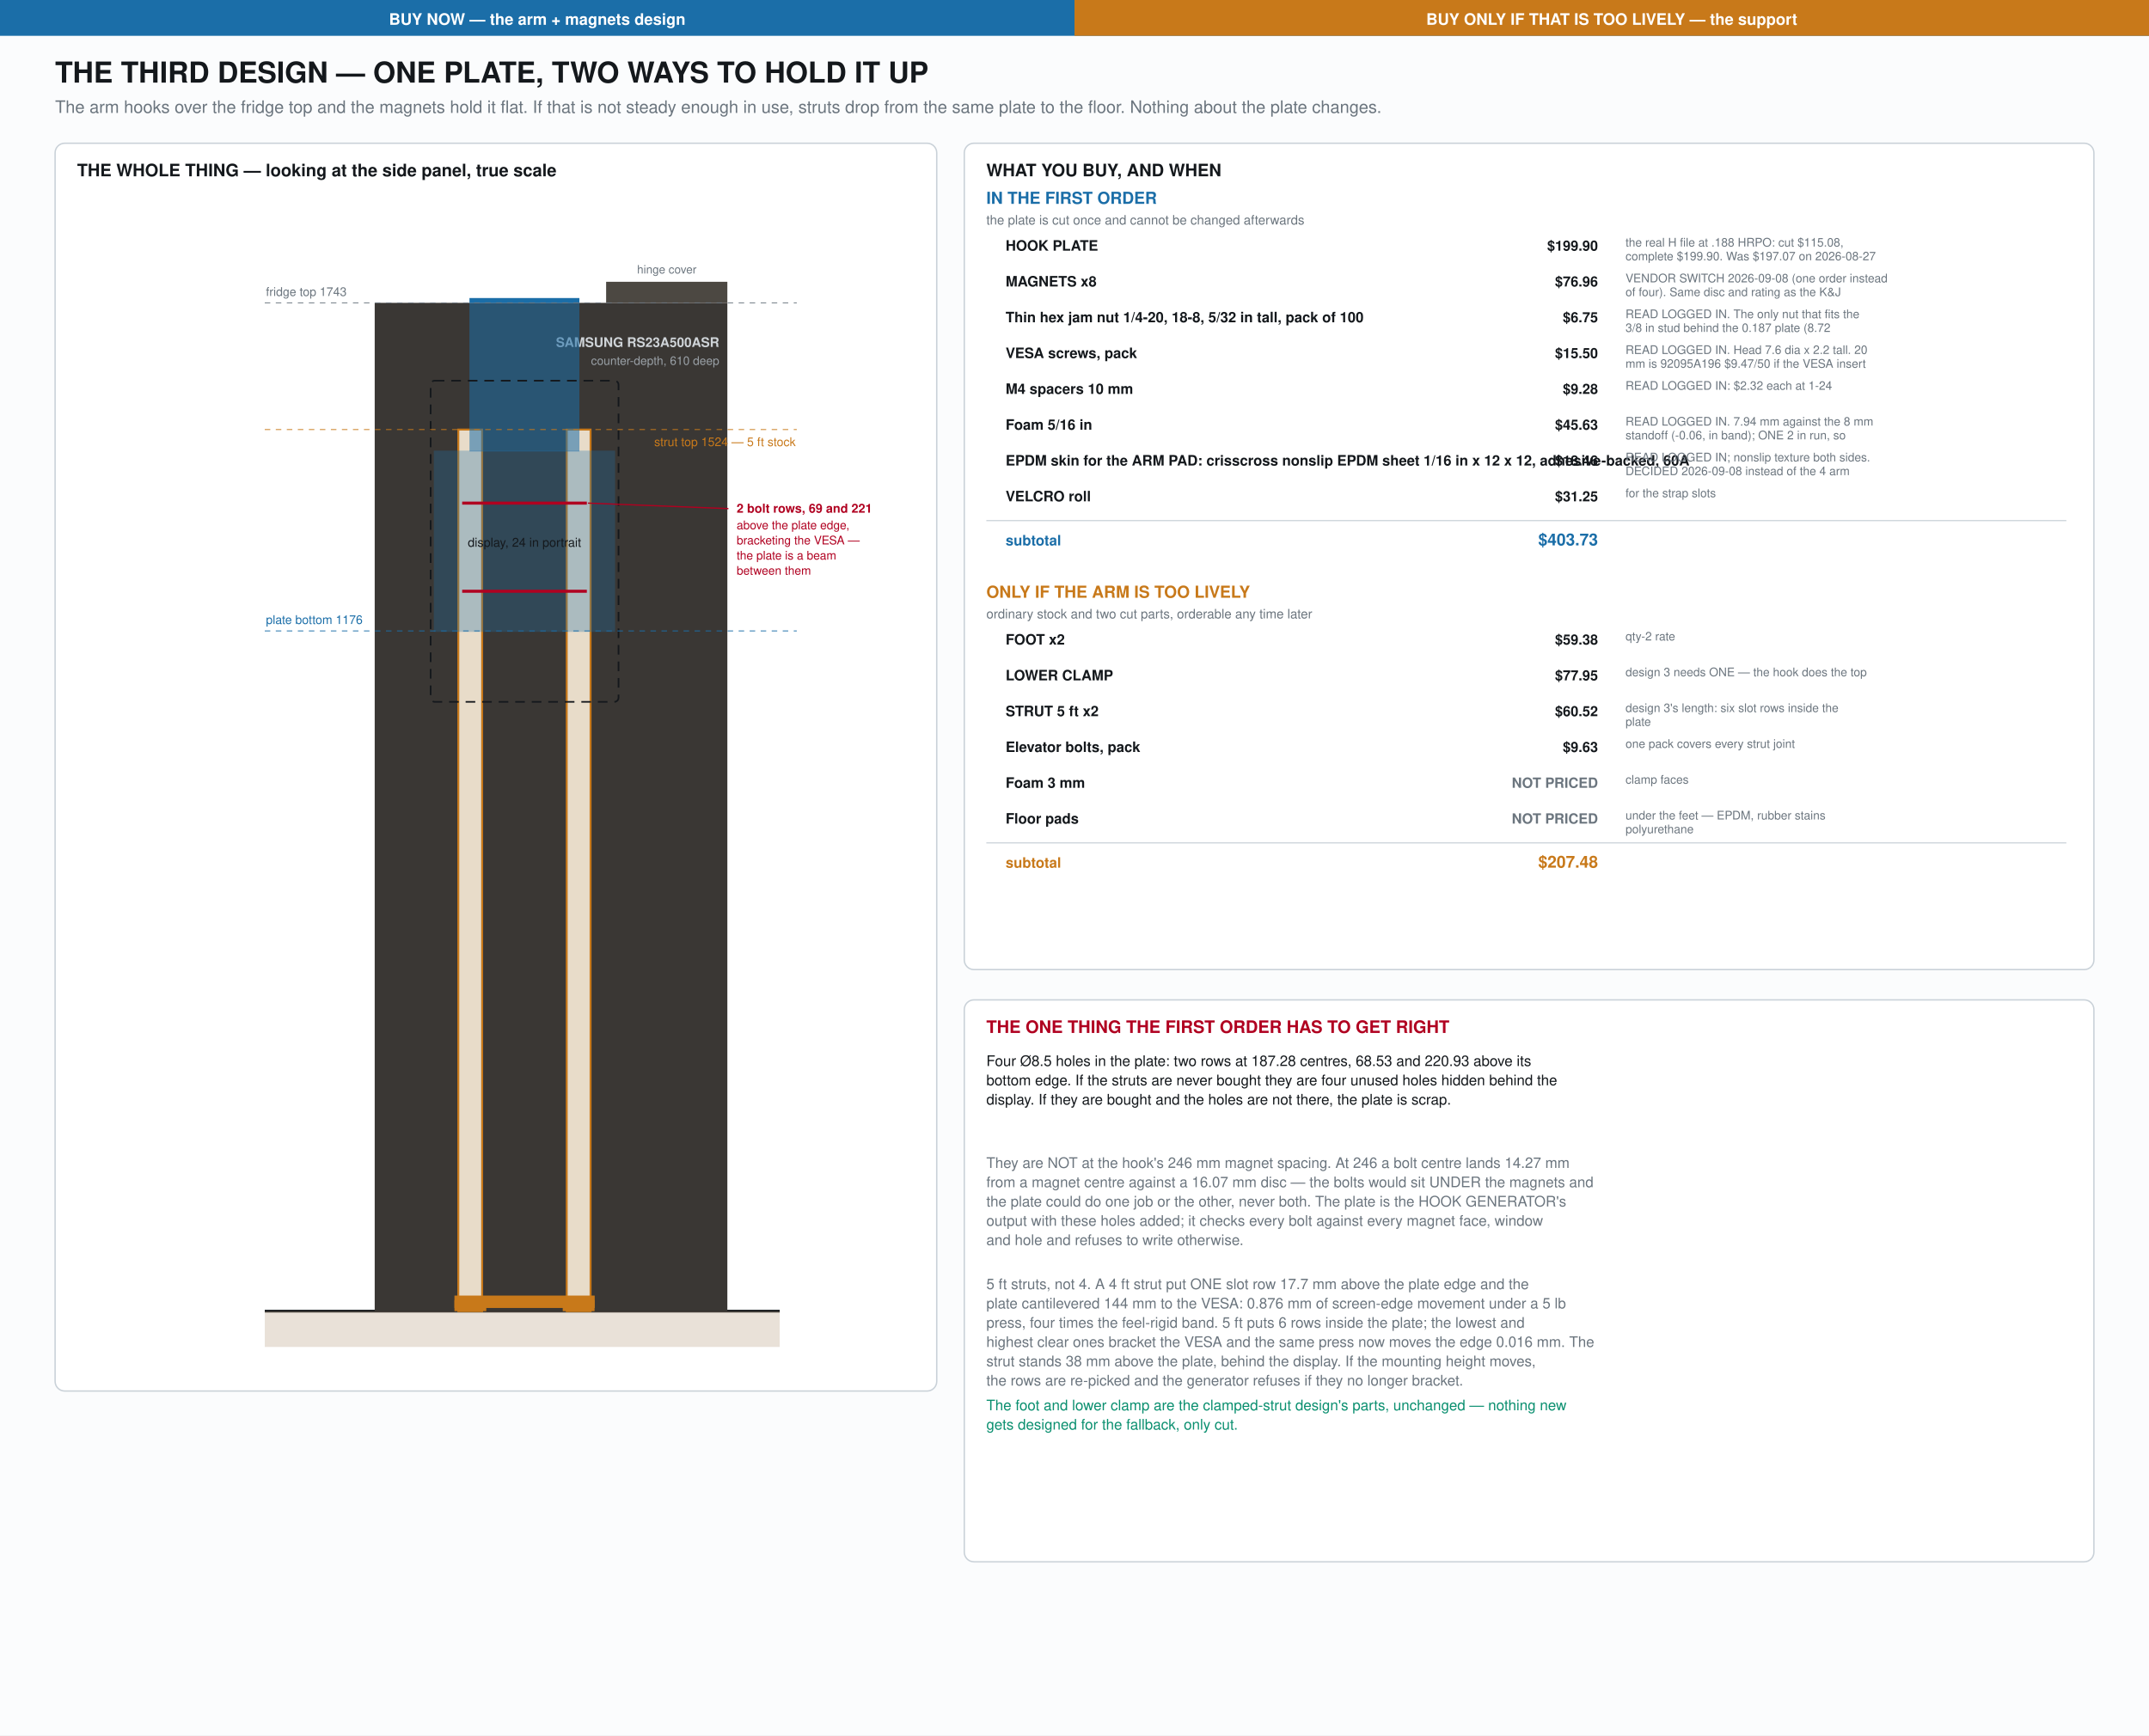
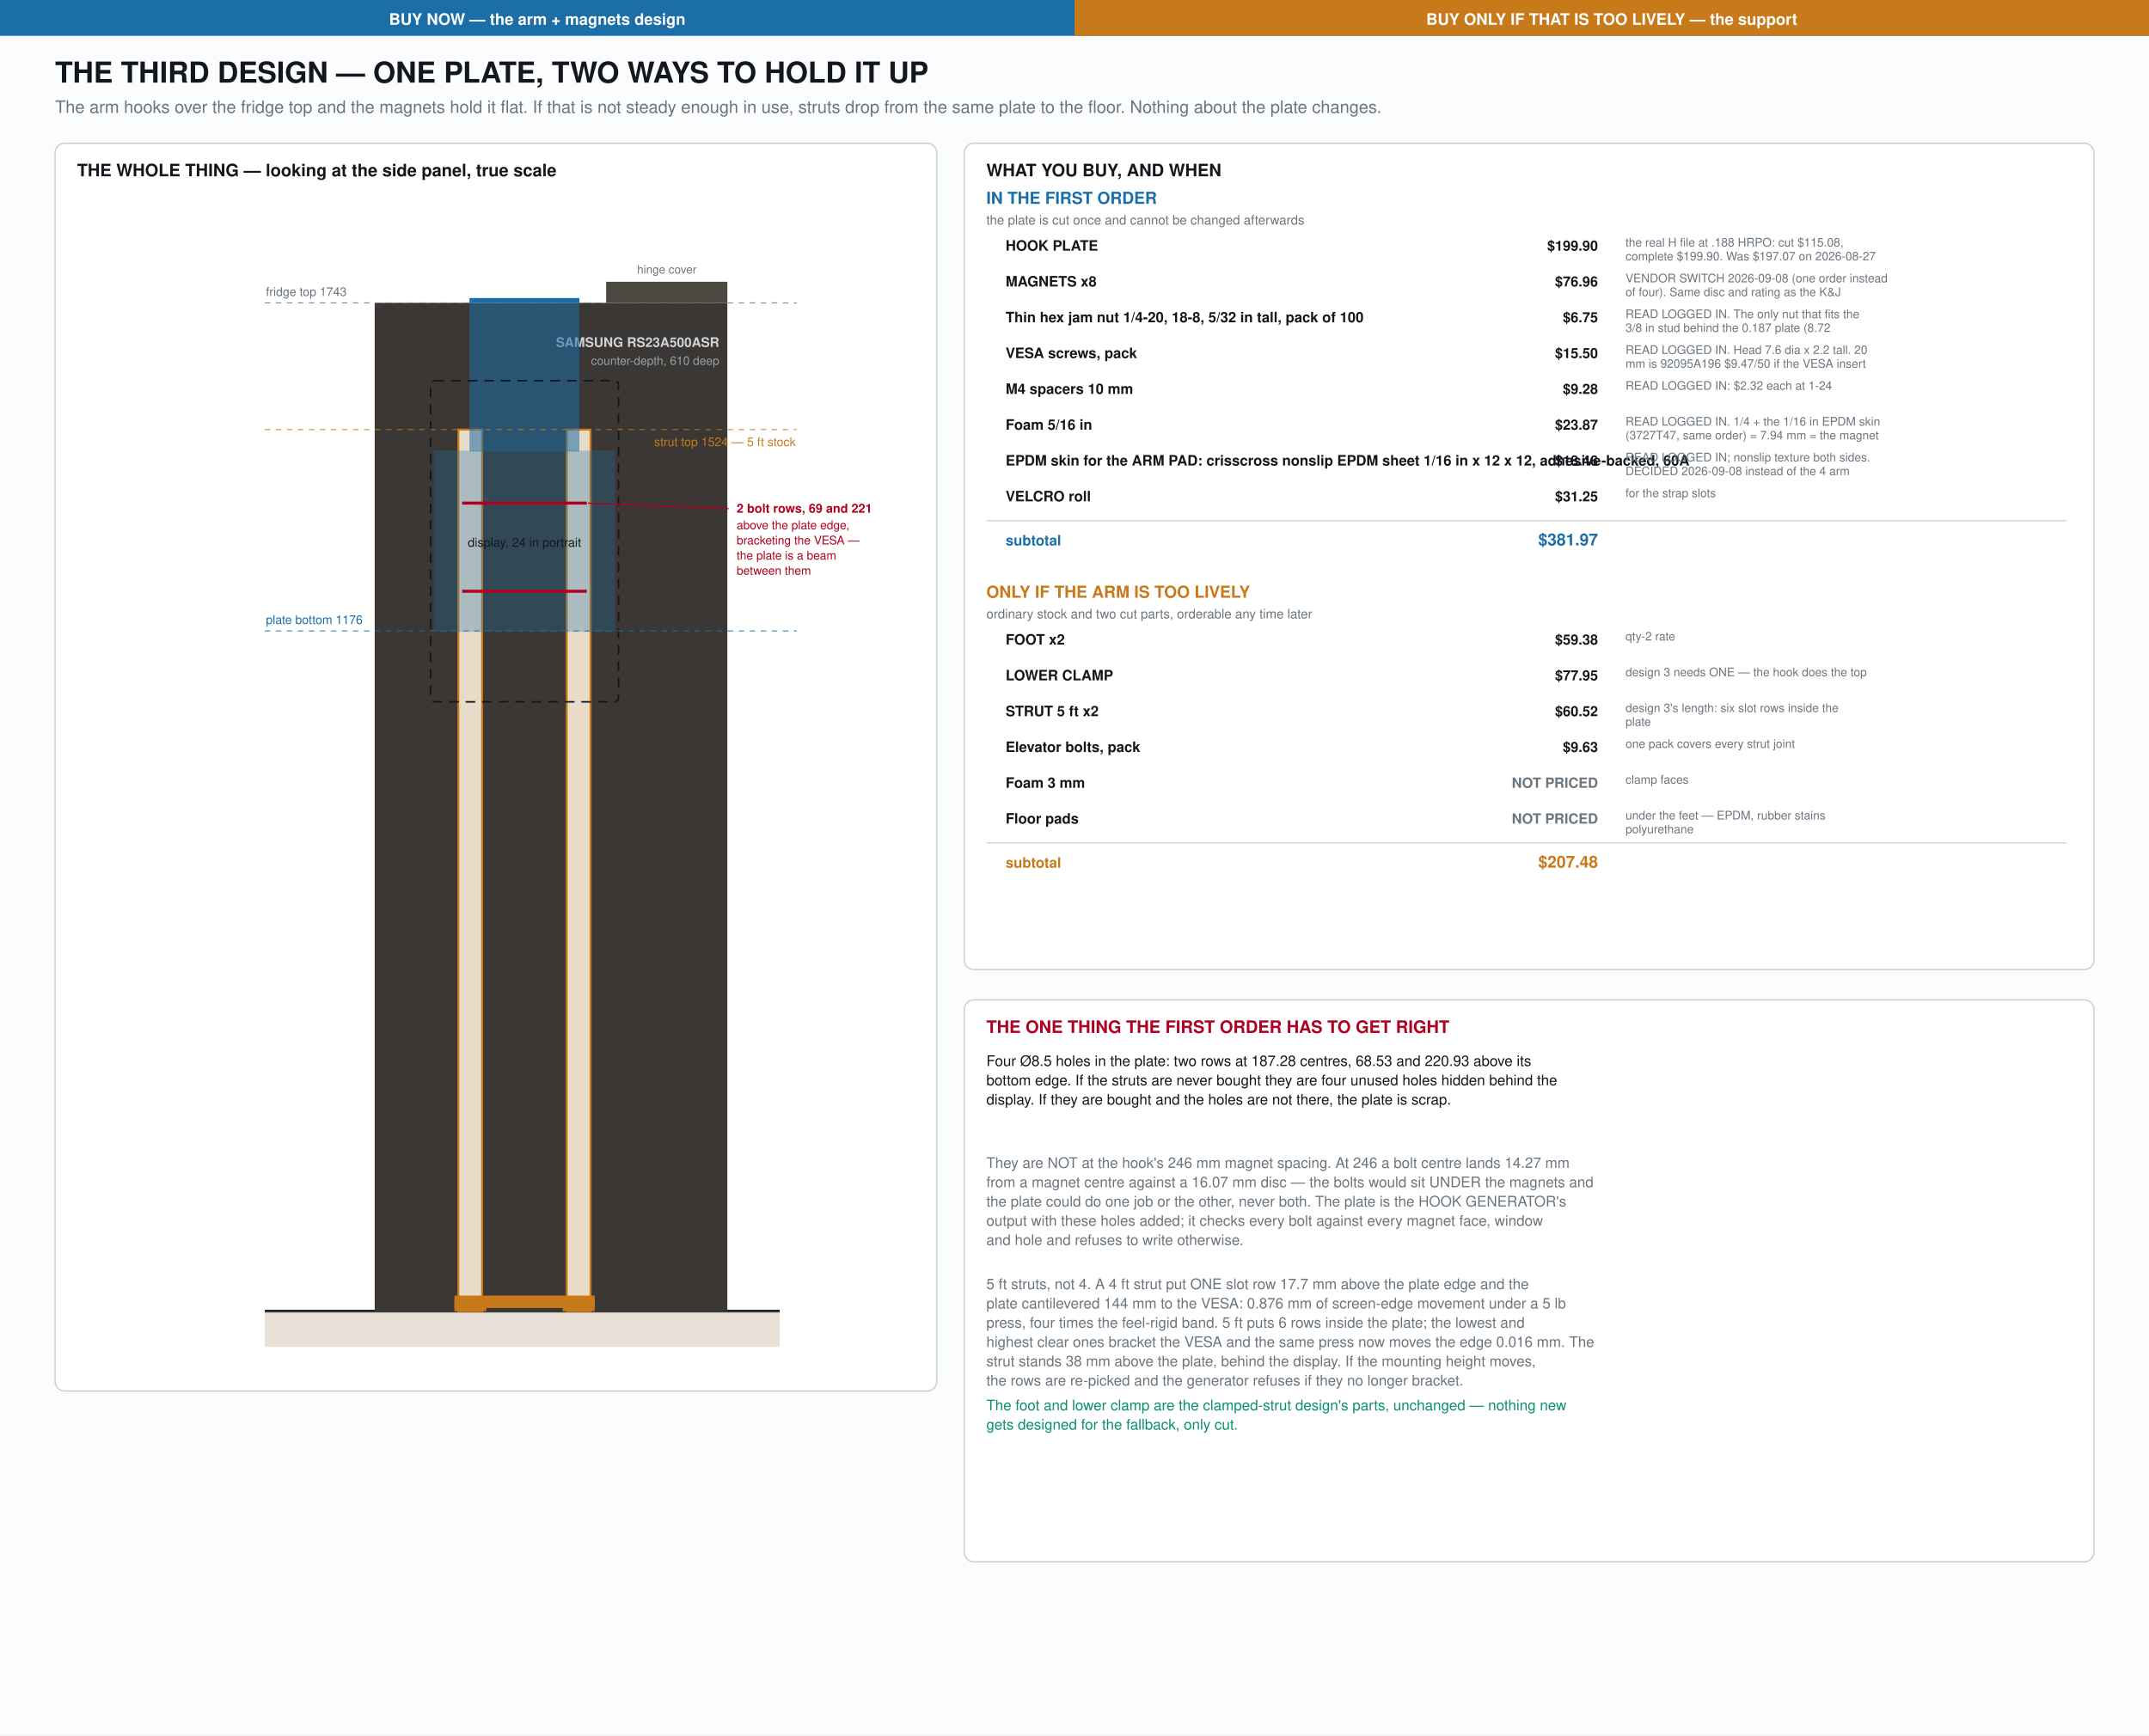
<svg xmlns="http://www.w3.org/2000/svg" width="1560" height="1260" viewBox="0 0 1560 1260">
  <rect width="1560" height="1260" fill="#fbfcfd" />
  <rect width="1560" height="26" fill="#1b6ea8" />
  <rect x="780" width="780" height="26" fill="#c8791a" />
  <text x="390.00" y="18.00" font-family="Helvetica,Arial,sans-serif" font-size="11.5" text-anchor="middle" fill="#fff" font-weight="bold">BUY NOW — the arm + magnets design</text>
  <text x="1170.00" y="18.00" font-family="Helvetica,Arial,sans-serif" font-size="11.5" text-anchor="middle" fill="#fff" font-weight="bold">BUY ONLY IF THAT IS TOO LIVELY — the support</text>
  <text x="40.00" y="60.00" font-family="Helvetica,Arial,sans-serif" font-size="21" text-anchor="start" fill="#14181c" font-weight="bold">THE THIRD DESIGN — ONE PLATE, TWO WAYS TO HOLD IT UP</text>
  <text x="40.00" y="82.00" font-family="Helvetica,Arial,sans-serif" font-size="12.5" text-anchor="start" fill="#6b757e" font-weight="normal">The arm hooks over the fridge top and the magnets hold it flat. If that is not steady enough in use, struts drop from the same plate to the floor. Nothing about the plate changes.</text>
  <rect x="40.0" y="104.0" width="640.0" height="906.0" rx="7" fill="#fff" stroke="#c9d1d8" stroke-width="1" />
  <text x="56.00" y="128.00" font-family="Helvetica,Arial,sans-serif" font-size="12.5" text-anchor="start" fill="#14181c" font-weight="bold">THE WHOLE THING — looking at the side panel, true scale</text>
  <line x1="192.2" y1="952.0" x2="566.0" y2="952.0" stroke="#14181c" stroke-width="2" />
  <rect x="192.2" y="952.0" width="373.8" height="26" fill="#b9a184" opacity="0.32" />
  <rect x="272.0" y="219.9" width="256.0" height="732.1" fill="#3a3734" />
  <rect x="440.0" y="204.6" width="88.0" height="15.3" fill="#4c4842" />
  <text x="522.15" y="251.91" font-family="Helvetica,Arial,sans-serif" font-size="9.6" text-anchor="end" fill="#cfd4d8" font-weight="bold">SAMSUNG RS23A500ASR</text>
  <text x="522.15" y="264.91" font-family="Helvetica,Arial,sans-serif" font-size="8.6" text-anchor="end" fill="#9aa1a7" font-weight="normal">counter-depth, 610 deep</text>
  <text x="484.03" y="198.58" font-family="Helvetica,Arial,sans-serif" font-size="8.4" text-anchor="middle" fill="#6b757e" font-weight="normal">hinge cover</text>
  <rect x="332.7" y="311.9" width="17.3" height="640.1" fill="#e8dcc9" stroke="#c8791a" stroke-width="1.4" />
  <rect x="329.9" y="944.0" width="23.1" height="8" fill="#c8791a" />
  <rect x="411.4" y="311.9" width="17.3" height="640.1" fill="#e8dcc9" stroke="#c8791a" stroke-width="1.4" />
  <rect x="408.5" y="944.0" width="23.1" height="8" fill="#c8791a" />
  <rect x="329.9" y="940.7" width="101.8" height="9" fill="#c8791a" />
  <rect x="340.8" y="216.4" width="79.8" height="3.5" fill="#1b6ea8" />
  <rect x="340.8" y="219.9" width="79.8" height="107.9" fill="#1b6ea8" opacity="0.55" />
  <rect x="315.6" y="327.9" width="130.2" height="130.2" fill="#1b6ea8" opacity="0.30" stroke="#1b6ea8" stroke-width="1.4" />
  <rect x="312.6" y="276.4" width="136.4" height="233.2" rx="3" fill="none" stroke="#14181c" stroke-width="1.2" stroke-dasharray="7 5" />
  <text x="380.74" y="396.98" font-family="Helvetica,Arial,sans-serif" font-size="9.0" text-anchor="middle" fill="#14181c" font-weight="normal">display, 24 in portrait</text>
  <line x1="192.2" y1="219.9" x2="578.4" y2="219.9" stroke="#6b757e" stroke-width="0.6" stroke-dasharray="4 4" />
  <text x="193.04" y="214.91" font-family="Helvetica,Arial,sans-serif" font-size="8.8" text-anchor="start" fill="#6b757e" font-weight="normal">fridge top 1743</text>
  <line x1="192.2" y1="458.1" x2="578.4" y2="458.1" stroke="#1b6ea8" stroke-width="0.6" stroke-dasharray="4 4" />
  <text x="193.04" y="453.05" font-family="Helvetica,Arial,sans-serif" font-size="8.8" text-anchor="start" fill="#1b6ea8" font-weight="normal">plate bottom 1176</text>
  <line x1="192.2" y1="311.9" x2="578.4" y2="311.9" stroke="#c8791a" stroke-width="0.6" stroke-dasharray="4 4" />
  <text x="577.59" y="323.92" font-family="Helvetica,Arial,sans-serif" font-size="8.8" text-anchor="end" fill="#c8791a" font-weight="normal">strut top 1524 — 5 ft stock</text>
  <line x1="335.5" y1="429.3" x2="426.0" y2="429.3" stroke="#b00020" stroke-width="2.2" />
  <line x1="335.5" y1="365.3" x2="426.0" y2="365.3" stroke="#b00020" stroke-width="2.2" />
  <path d="M426.8 365.3 L528.8 369.3" fill="none" stroke="#b00020" stroke-width="0.9" />
  <text x="534.75" y="372.26" font-family="Helvetica,Arial,sans-serif" font-size="9.0" text-anchor="start" fill="#b00020" font-weight="bold">2 bolt rows, 69 and 221</text>
  <text x="534.75" y="384.26" font-family="Helvetica,Arial,sans-serif" font-size="8.6" text-anchor="start" fill="#b00020" font-weight="normal">above the plate edge,</text>
  <text x="534.75" y="395.26" font-family="Helvetica,Arial,sans-serif" font-size="8.6" text-anchor="start" fill="#b00020" font-weight="normal">bracketing the VESA —</text>
  <text x="534.75" y="406.26" font-family="Helvetica,Arial,sans-serif" font-size="8.6" text-anchor="start" fill="#b00020" font-weight="normal">the plate is a beam</text>
  <text x="534.75" y="417.26" font-family="Helvetica,Arial,sans-serif" font-size="8.6" text-anchor="start" fill="#b00020" font-weight="normal">between them</text>
  <rect x="700.0" y="104.0" width="820.0" height="600.0" rx="7" fill="#fff" stroke="#c9d1d8" stroke-width="1" />
  <text x="716.00" y="128.00" font-family="Helvetica,Arial,sans-serif" font-size="12.5" text-anchor="start" fill="#14181c" font-weight="bold">WHAT YOU BUY, AND WHEN</text>
  <text x="716.00" y="148.00" font-family="Helvetica,Arial,sans-serif" font-size="12.0" text-anchor="start" fill="#1b6ea8" font-weight="bold">IN THE FIRST ORDER</text>
  <text x="716.00" y="163.00" font-family="Helvetica,Arial,sans-serif" font-size="9.4" text-anchor="start" fill="#6b757e" font-weight="normal">the plate is cut once and cannot be changed afterwards</text>
  <text x="730.00" y="182.00" font-family="Helvetica,Arial,sans-serif" font-size="10.4" text-anchor="start" fill="#14181c" font-weight="bold">HOOK PLATE</text>
  <text x="1160.00" y="182.00" font-family="Helvetica,Arial,sans-serif" font-size="10.2" text-anchor="end" fill="#14181c" font-weight="bold">$199.90</text>
  <text x="1180.00" y="179.00" font-family="Helvetica,Arial,sans-serif" font-size="8.6" text-anchor="start" fill="#6b757e" font-weight="normal">the real H file at .188 HRPO: cut $115.08,</text>
  <text x="1180.00" y="189.00" font-family="Helvetica,Arial,sans-serif" font-size="8.6" text-anchor="start" fill="#6b757e" font-weight="normal">complete $199.90. Was $197.07 on 2026-08-27</text>
  <text x="730.00" y="208.00" font-family="Helvetica,Arial,sans-serif" font-size="10.4" text-anchor="start" fill="#14181c" font-weight="bold">MAGNETS x8</text>
  <text x="1160.00" y="208.00" font-family="Helvetica,Arial,sans-serif" font-size="10.2" text-anchor="end" fill="#14181c" font-weight="bold">$76.96</text>
  <text x="1180.00" y="205.00" font-family="Helvetica,Arial,sans-serif" font-size="8.6" text-anchor="start" fill="#6b757e" font-weight="normal">VENDOR SWITCH 2026-09-08 (one order instead</text>
  <text x="1180.00" y="215.00" font-family="Helvetica,Arial,sans-serif" font-size="8.6" text-anchor="start" fill="#6b757e" font-weight="normal">of four). Same disc and rating as the K&amp;J</text>
  <text x="730.00" y="234.00" font-family="Helvetica,Arial,sans-serif" font-size="10.4" text-anchor="start" fill="#14181c" font-weight="bold">Thin hex jam nut 1/4-20, 18-8, 5/32 in tall, pack of 100</text>
  <text x="1160.00" y="234.00" font-family="Helvetica,Arial,sans-serif" font-size="10.2" text-anchor="end" fill="#14181c" font-weight="bold">$6.75</text>
  <text x="1180.00" y="231.00" font-family="Helvetica,Arial,sans-serif" font-size="8.6" text-anchor="start" fill="#6b757e" font-weight="normal">READ LOGGED IN. The only nut that fits the</text>
  <text x="1180.00" y="241.00" font-family="Helvetica,Arial,sans-serif" font-size="8.6" text-anchor="start" fill="#6b757e" font-weight="normal">3/8 in stud behind the 0.187 plate (8.72</text>
  <text x="730.00" y="260.00" font-family="Helvetica,Arial,sans-serif" font-size="10.4" text-anchor="start" fill="#14181c" font-weight="bold">VESA screws, pack</text>
  <text x="1160.00" y="260.00" font-family="Helvetica,Arial,sans-serif" font-size="10.2" text-anchor="end" fill="#14181c" font-weight="bold">$15.50</text>
  <text x="1180.00" y="257.00" font-family="Helvetica,Arial,sans-serif" font-size="8.6" text-anchor="start" fill="#6b757e" font-weight="normal">READ LOGGED IN. Head 7.6 dia x 2.2 tall. 20</text>
  <text x="1180.00" y="267.00" font-family="Helvetica,Arial,sans-serif" font-size="8.6" text-anchor="start" fill="#6b757e" font-weight="normal">mm is 92095A196 $9.47/50 if the VESA insert</text>
  <text x="730.00" y="286.00" font-family="Helvetica,Arial,sans-serif" font-size="10.4" text-anchor="start" fill="#14181c" font-weight="bold">M4 spacers 10 mm</text>
  <text x="1160.00" y="286.00" font-family="Helvetica,Arial,sans-serif" font-size="10.2" text-anchor="end" fill="#14181c" font-weight="bold">$9.28</text>
  <text x="1180.00" y="283.00" font-family="Helvetica,Arial,sans-serif" font-size="8.6" text-anchor="start" fill="#6b757e" font-weight="normal">READ LOGGED IN: $2.32 each at 1-24</text>
  <text x="730.00" y="312.00" font-family="Helvetica,Arial,sans-serif" font-size="10.4" text-anchor="start" fill="#14181c" font-weight="bold">Foam 5/16 in</text>
-   <text x="1160.00" y="312.00" font-family="Helvetica,Arial,sans-serif" font-size="10.2" text-anchor="end" fill="#14181c" font-weight="bold">$45.63</text>
-   <text x="1180.00" y="309.00" font-family="Helvetica,Arial,sans-serif" font-size="8.6" text-anchor="start" fill="#6b757e" font-weight="normal">READ LOGGED IN. 7.94 mm against the 8 mm</text>
-   <text x="1180.00" y="319.00" font-family="Helvetica,Arial,sans-serif" font-size="8.6" text-anchor="start" fill="#6b757e" font-weight="normal">standoff (-0.06, in band); ONE 2 in run, so</text>
+   <text x="1160.00" y="312.00" font-family="Helvetica,Arial,sans-serif" font-size="10.2" text-anchor="end" fill="#14181c" font-weight="bold">$23.87</text>
+   <text x="1180.00" y="309.00" font-family="Helvetica,Arial,sans-serif" font-size="8.6" text-anchor="start" fill="#6b757e" font-weight="normal">READ LOGGED IN. 1/4 + the 1/16 in EPDM skin</text>
+   <text x="1180.00" y="319.00" font-family="Helvetica,Arial,sans-serif" font-size="8.6" text-anchor="start" fill="#6b757e" font-weight="normal">(3727T47, same order) = 7.94 mm = the magnet</text>
  <text x="730.00" y="338.00" font-family="Helvetica,Arial,sans-serif" font-size="10.4" text-anchor="start" fill="#14181c" font-weight="bold">EPDM skin for the ARM PAD: crisscross nonslip EPDM sheet 1/16 in x 12 x 12, adhesive-backed, 60A</text>
  <text x="1160.00" y="338.00" font-family="Helvetica,Arial,sans-serif" font-size="10.2" text-anchor="end" fill="#14181c" font-weight="bold">$18.46</text>
  <text x="1180.00" y="335.00" font-family="Helvetica,Arial,sans-serif" font-size="8.6" text-anchor="start" fill="#6b757e" font-weight="normal">READ LOGGED IN; nonslip texture both sides.</text>
  <text x="1180.00" y="345.00" font-family="Helvetica,Arial,sans-serif" font-size="8.6" text-anchor="start" fill="#6b757e" font-weight="normal">DECIDED 2026-09-08 instead of the 4 arm</text>
  <text x="730.00" y="364.00" font-family="Helvetica,Arial,sans-serif" font-size="10.4" text-anchor="start" fill="#14181c" font-weight="bold">VELCRO roll</text>
  <text x="1160.00" y="364.00" font-family="Helvetica,Arial,sans-serif" font-size="10.2" text-anchor="end" fill="#14181c" font-weight="bold">$31.25</text>
  <text x="1180.00" y="361.00" font-family="Helvetica,Arial,sans-serif" font-size="8.6" text-anchor="start" fill="#6b757e" font-weight="normal">for the strap slots</text>
  <line x1="716" y1="378.0" x2="1500" y2="378.0" stroke="#c9d1d8" stroke-width="0.8" />
  <text x="730.00" y="396.00" font-family="Helvetica,Arial,sans-serif" font-size="10.4" text-anchor="start" fill="#1b6ea8" font-weight="bold">subtotal</text>
-   <text x="1160.00" y="396.00" font-family="Helvetica,Arial,sans-serif" font-size="12.0" text-anchor="end" fill="#1b6ea8" font-weight="bold">$403.73</text>
+   <text x="1160.00" y="396.00" font-family="Helvetica,Arial,sans-serif" font-size="12.0" text-anchor="end" fill="#1b6ea8" font-weight="bold">$381.97</text>
  <text x="716.00" y="434.00" font-family="Helvetica,Arial,sans-serif" font-size="12.0" text-anchor="start" fill="#c8791a" font-weight="bold">ONLY IF THE ARM IS TOO LIVELY</text>
  <text x="716.00" y="449.00" font-family="Helvetica,Arial,sans-serif" font-size="9.4" text-anchor="start" fill="#6b757e" font-weight="normal">ordinary stock and two cut parts, orderable any time later</text>
  <text x="730.00" y="468.00" font-family="Helvetica,Arial,sans-serif" font-size="10.4" text-anchor="start" fill="#14181c" font-weight="bold">FOOT x2</text>
  <text x="1160.00" y="468.00" font-family="Helvetica,Arial,sans-serif" font-size="10.2" text-anchor="end" fill="#14181c" font-weight="bold">$59.38</text>
  <text x="1180.00" y="465.00" font-family="Helvetica,Arial,sans-serif" font-size="8.6" text-anchor="start" fill="#6b757e" font-weight="normal">qty-2 rate</text>
  <text x="730.00" y="494.00" font-family="Helvetica,Arial,sans-serif" font-size="10.4" text-anchor="start" fill="#14181c" font-weight="bold">LOWER CLAMP</text>
  <text x="1160.00" y="494.00" font-family="Helvetica,Arial,sans-serif" font-size="10.2" text-anchor="end" fill="#14181c" font-weight="bold">$77.95</text>
  <text x="1180.00" y="491.00" font-family="Helvetica,Arial,sans-serif" font-size="8.6" text-anchor="start" fill="#6b757e" font-weight="normal">design 3 needs ONE — the hook does the top</text>
  <text x="730.00" y="520.00" font-family="Helvetica,Arial,sans-serif" font-size="10.4" text-anchor="start" fill="#14181c" font-weight="bold">STRUT 5 ft x2</text>
  <text x="1160.00" y="520.00" font-family="Helvetica,Arial,sans-serif" font-size="10.2" text-anchor="end" fill="#14181c" font-weight="bold">$60.52</text>
  <text x="1180.00" y="517.00" font-family="Helvetica,Arial,sans-serif" font-size="8.6" text-anchor="start" fill="#6b757e" font-weight="normal">design 3's length: six slot rows inside the</text>
  <text x="1180.00" y="527.00" font-family="Helvetica,Arial,sans-serif" font-size="8.6" text-anchor="start" fill="#6b757e" font-weight="normal">plate</text>
  <text x="730.00" y="546.00" font-family="Helvetica,Arial,sans-serif" font-size="10.4" text-anchor="start" fill="#14181c" font-weight="bold">Elevator bolts, pack</text>
  <text x="1160.00" y="546.00" font-family="Helvetica,Arial,sans-serif" font-size="10.2" text-anchor="end" fill="#14181c" font-weight="bold">$9.63</text>
  <text x="1180.00" y="543.00" font-family="Helvetica,Arial,sans-serif" font-size="8.6" text-anchor="start" fill="#6b757e" font-weight="normal">one pack covers every strut joint</text>
  <text x="730.00" y="572.00" font-family="Helvetica,Arial,sans-serif" font-size="10.4" text-anchor="start" fill="#14181c" font-weight="bold">Foam 3 mm</text>
  <text x="1160.00" y="572.00" font-family="Helvetica,Arial,sans-serif" font-size="10.2" text-anchor="end" fill="#6b757e" font-weight="bold">NOT PRICED</text>
  <text x="1180.00" y="569.00" font-family="Helvetica,Arial,sans-serif" font-size="8.6" text-anchor="start" fill="#6b757e" font-weight="normal">clamp faces</text>
  <text x="730.00" y="598.00" font-family="Helvetica,Arial,sans-serif" font-size="10.4" text-anchor="start" fill="#14181c" font-weight="bold">Floor pads</text>
  <text x="1160.00" y="598.00" font-family="Helvetica,Arial,sans-serif" font-size="10.2" text-anchor="end" fill="#6b757e" font-weight="bold">NOT PRICED</text>
  <text x="1180.00" y="595.00" font-family="Helvetica,Arial,sans-serif" font-size="8.6" text-anchor="start" fill="#6b757e" font-weight="normal">under the feet — EPDM, rubber stains</text>
  <text x="1180.00" y="605.00" font-family="Helvetica,Arial,sans-serif" font-size="8.6" text-anchor="start" fill="#6b757e" font-weight="normal">polyurethane</text>
  <line x1="716" y1="612.0" x2="1500" y2="612.0" stroke="#c9d1d8" stroke-width="0.8" />
  <text x="730.00" y="630.00" font-family="Helvetica,Arial,sans-serif" font-size="10.4" text-anchor="start" fill="#c8791a" font-weight="bold">subtotal</text>
  <text x="1160.00" y="630.00" font-family="Helvetica,Arial,sans-serif" font-size="12.0" text-anchor="end" fill="#c8791a" font-weight="bold">$207.48</text>
  <rect x="700.0" y="726.0" width="820.0" height="408.0" rx="7" fill="#fff" stroke="#c9d1d8" stroke-width="1" />
  <text x="716.00" y="750.00" font-family="Helvetica,Arial,sans-serif" font-size="12.5" text-anchor="start" fill="#b00020" font-weight="bold">THE ONE THING THE FIRST ORDER HAS TO GET RIGHT</text>
  <text x="716.00" y="774.00" font-family="Helvetica,Arial,sans-serif" font-size="10.6" text-anchor="start" fill="#14181c" font-weight="normal">Four Ø8.5 holes in the plate: two rows at 187.28 centres, 68.53 and 220.93 above its</text>
  <text x="716.00" y="788.00" font-family="Helvetica,Arial,sans-serif" font-size="10.6" text-anchor="start" fill="#14181c" font-weight="normal">bottom edge. If the struts are never bought they are four unused holes hidden behind the</text>
  <text x="716.00" y="802.00" font-family="Helvetica,Arial,sans-serif" font-size="10.6" text-anchor="start" fill="#14181c" font-weight="normal">display. If they are bought and the holes are not there, the plate is scrap.</text>
  <text x="716.00" y="848.00" font-family="Helvetica,Arial,sans-serif" font-size="10.6" text-anchor="start" fill="#6b757e" font-weight="normal">They are NOT at the hook's 246 mm magnet spacing. At 246 a bolt centre lands 14.27 mm</text>
  <text x="716.00" y="862.00" font-family="Helvetica,Arial,sans-serif" font-size="10.6" text-anchor="start" fill="#6b757e" font-weight="normal">from a magnet centre against a 16.07 mm disc — the bolts would sit UNDER the magnets and</text>
  <text x="716.00" y="876.00" font-family="Helvetica,Arial,sans-serif" font-size="10.6" text-anchor="start" fill="#6b757e" font-weight="normal">the plate could do one job or the other, never both. The plate is the HOOK GENERATOR's</text>
  <text x="716.00" y="890.00" font-family="Helvetica,Arial,sans-serif" font-size="10.6" text-anchor="start" fill="#6b757e" font-weight="normal">output with these holes added; it checks every bolt against every magnet face, window</text>
  <text x="716.00" y="904.00" font-family="Helvetica,Arial,sans-serif" font-size="10.6" text-anchor="start" fill="#6b757e" font-weight="normal">and hole and refuses to write otherwise.</text>
  <text x="716.00" y="936.00" font-family="Helvetica,Arial,sans-serif" font-size="10.6" text-anchor="start" fill="#6b757e" font-weight="normal">5 ft struts, not 4. A 4 ft strut put ONE slot row 17.7 mm above the plate edge and the</text>
  <text x="716.00" y="950.00" font-family="Helvetica,Arial,sans-serif" font-size="10.6" text-anchor="start" fill="#6b757e" font-weight="normal">plate cantilevered 144 mm to the VESA: 0.876 mm of screen-edge movement under a 5 lb</text>
  <text x="716.00" y="964.00" font-family="Helvetica,Arial,sans-serif" font-size="10.6" text-anchor="start" fill="#6b757e" font-weight="normal">press, four times the feel-rigid band. 5 ft puts 6 rows inside the plate; the lowest and</text>
  <text x="716.00" y="978.00" font-family="Helvetica,Arial,sans-serif" font-size="10.6" text-anchor="start" fill="#6b757e" font-weight="normal">highest clear ones bracket the VESA and the same press now moves the edge 0.016 mm. The</text>
  <text x="716.00" y="992.00" font-family="Helvetica,Arial,sans-serif" font-size="10.6" text-anchor="start" fill="#6b757e" font-weight="normal">strut stands 38 mm above the plate, behind the display. If the mounting height moves,</text>
  <text x="716.00" y="1006.00" font-family="Helvetica,Arial,sans-serif" font-size="10.6" text-anchor="start" fill="#6b757e" font-weight="normal">the rows are re-picked and the generator refuses if they no longer bracket.</text>
  <text x="716.00" y="1024.00" font-family="Helvetica,Arial,sans-serif" font-size="10.6" text-anchor="start" fill="#0a8f6f" font-weight="normal">The foot and lower clamp are the clamped-strut design's parts, unchanged — nothing new</text>
  <text x="716.00" y="1038.00" font-family="Helvetica,Arial,sans-serif" font-size="10.6" text-anchor="start" fill="#0a8f6f" font-weight="normal">gets designed for the fallback, only cut.</text>
</svg>
